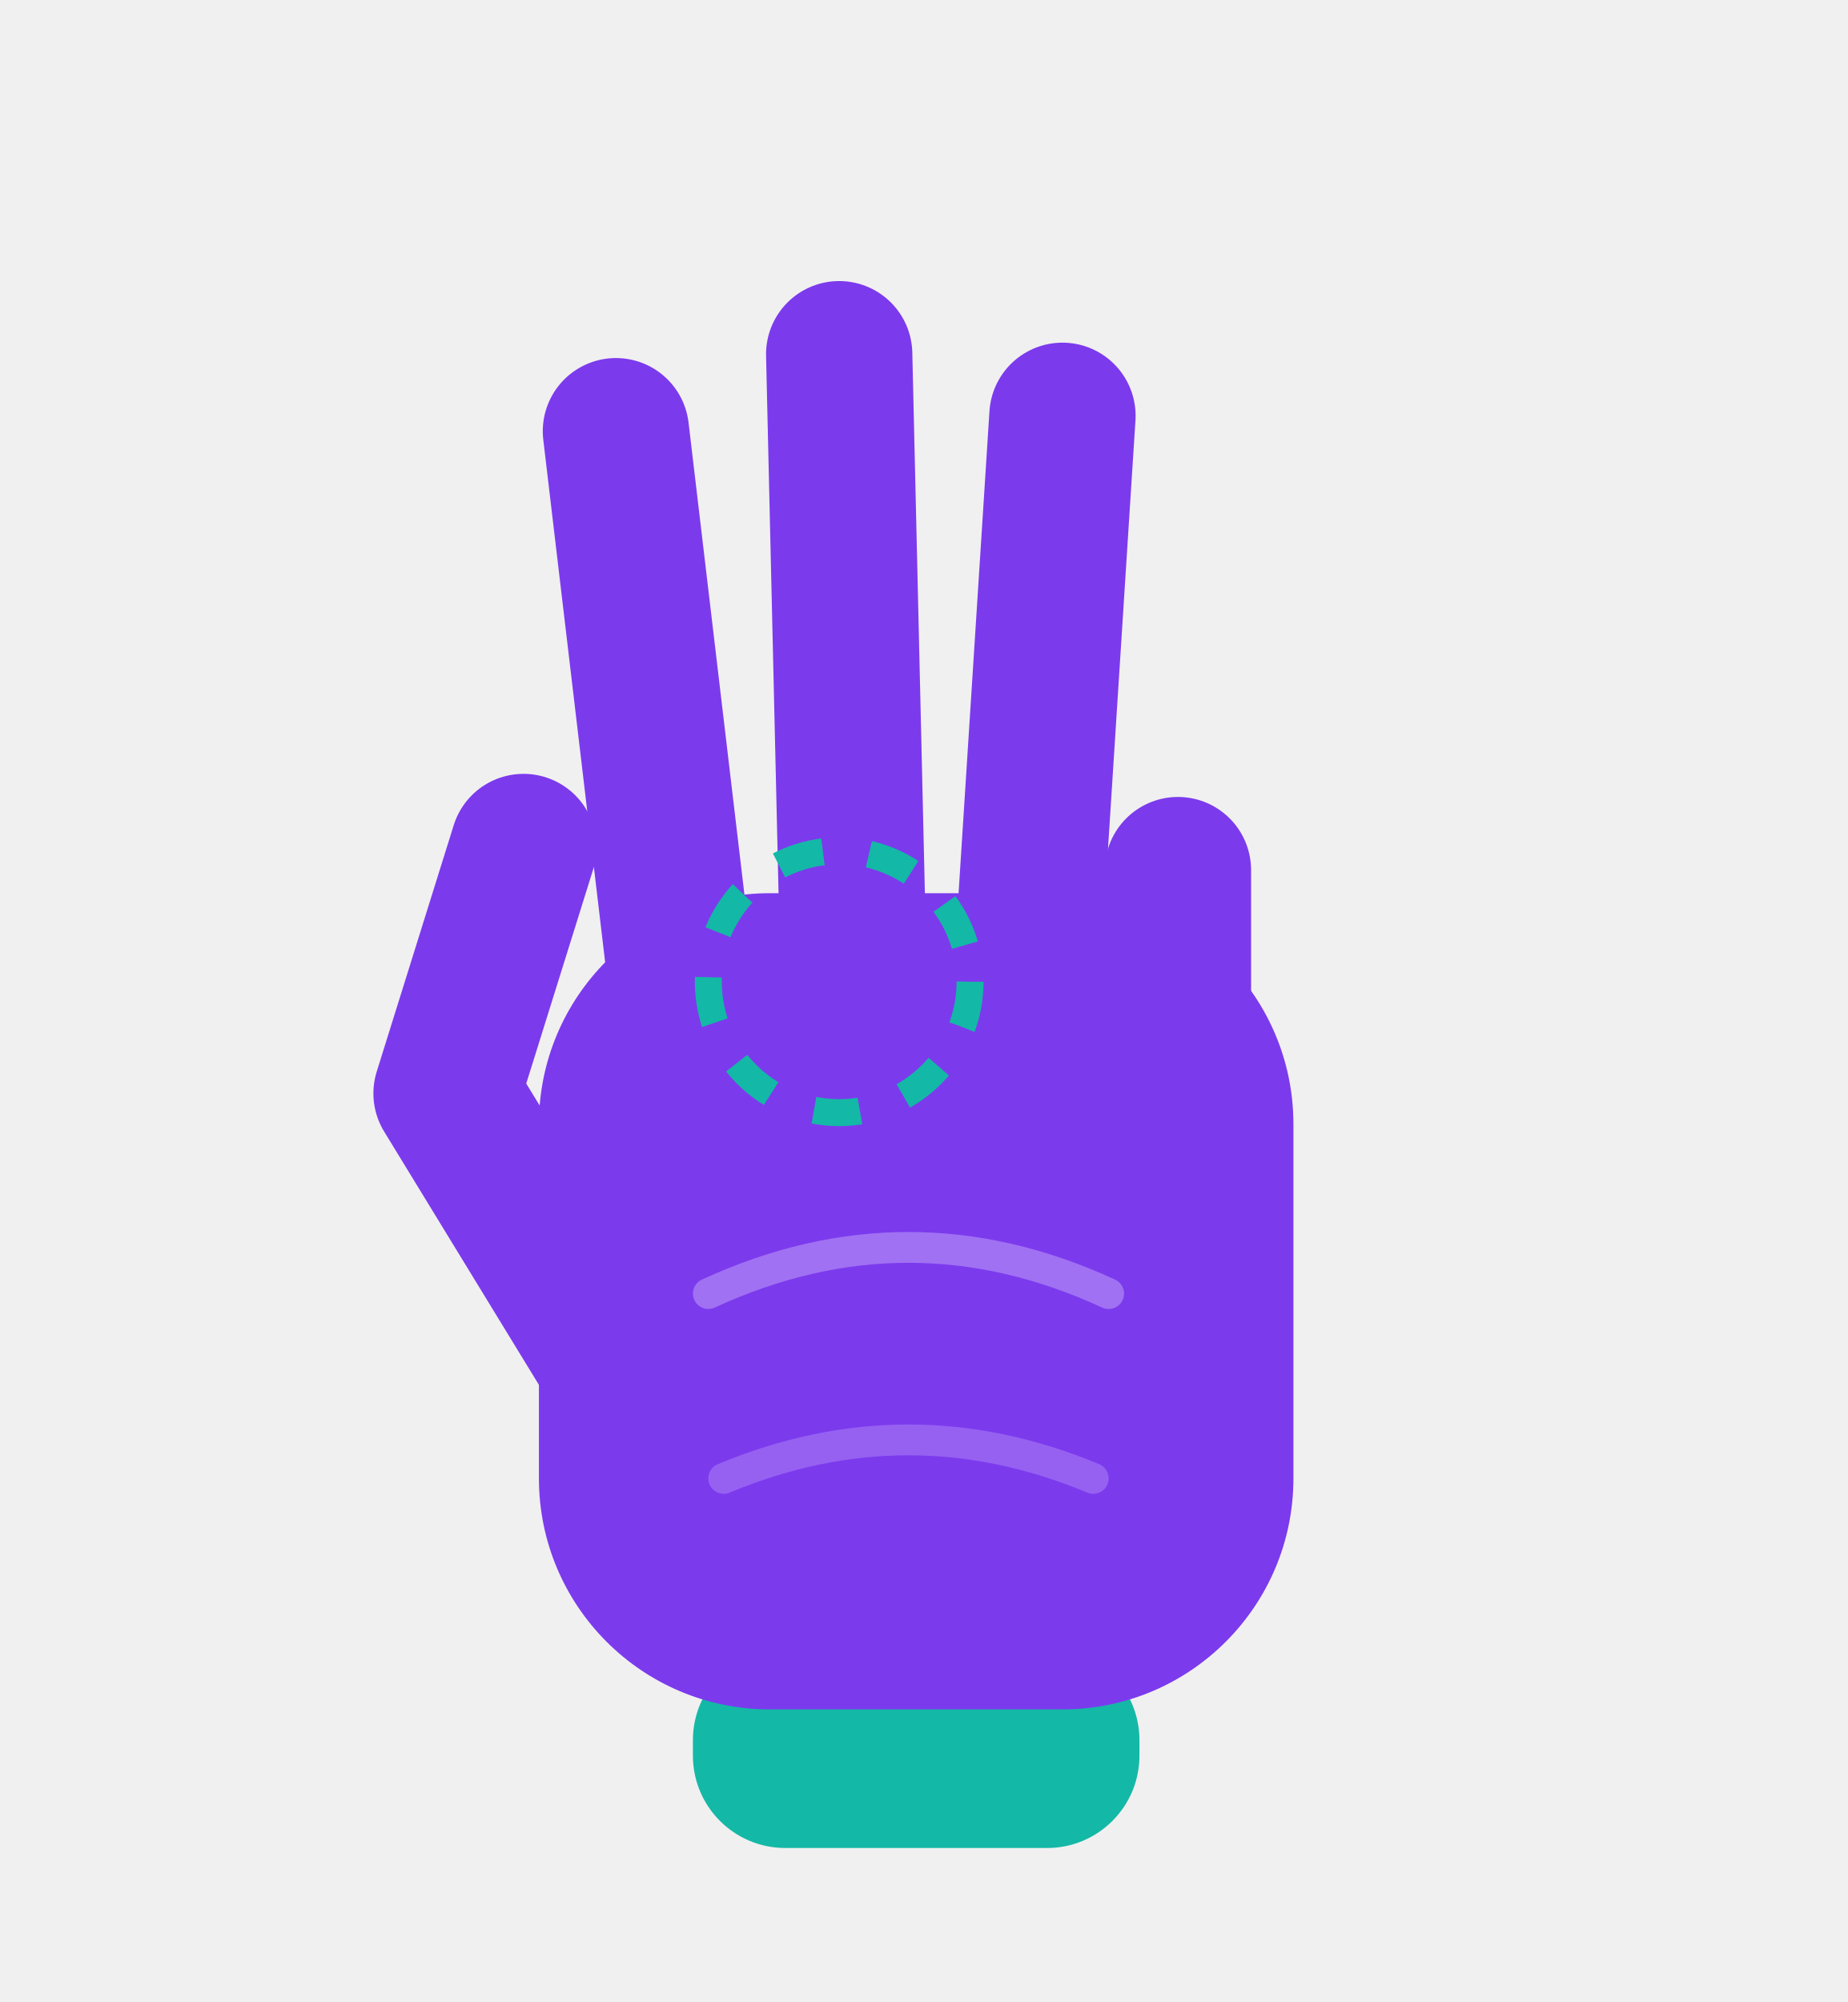
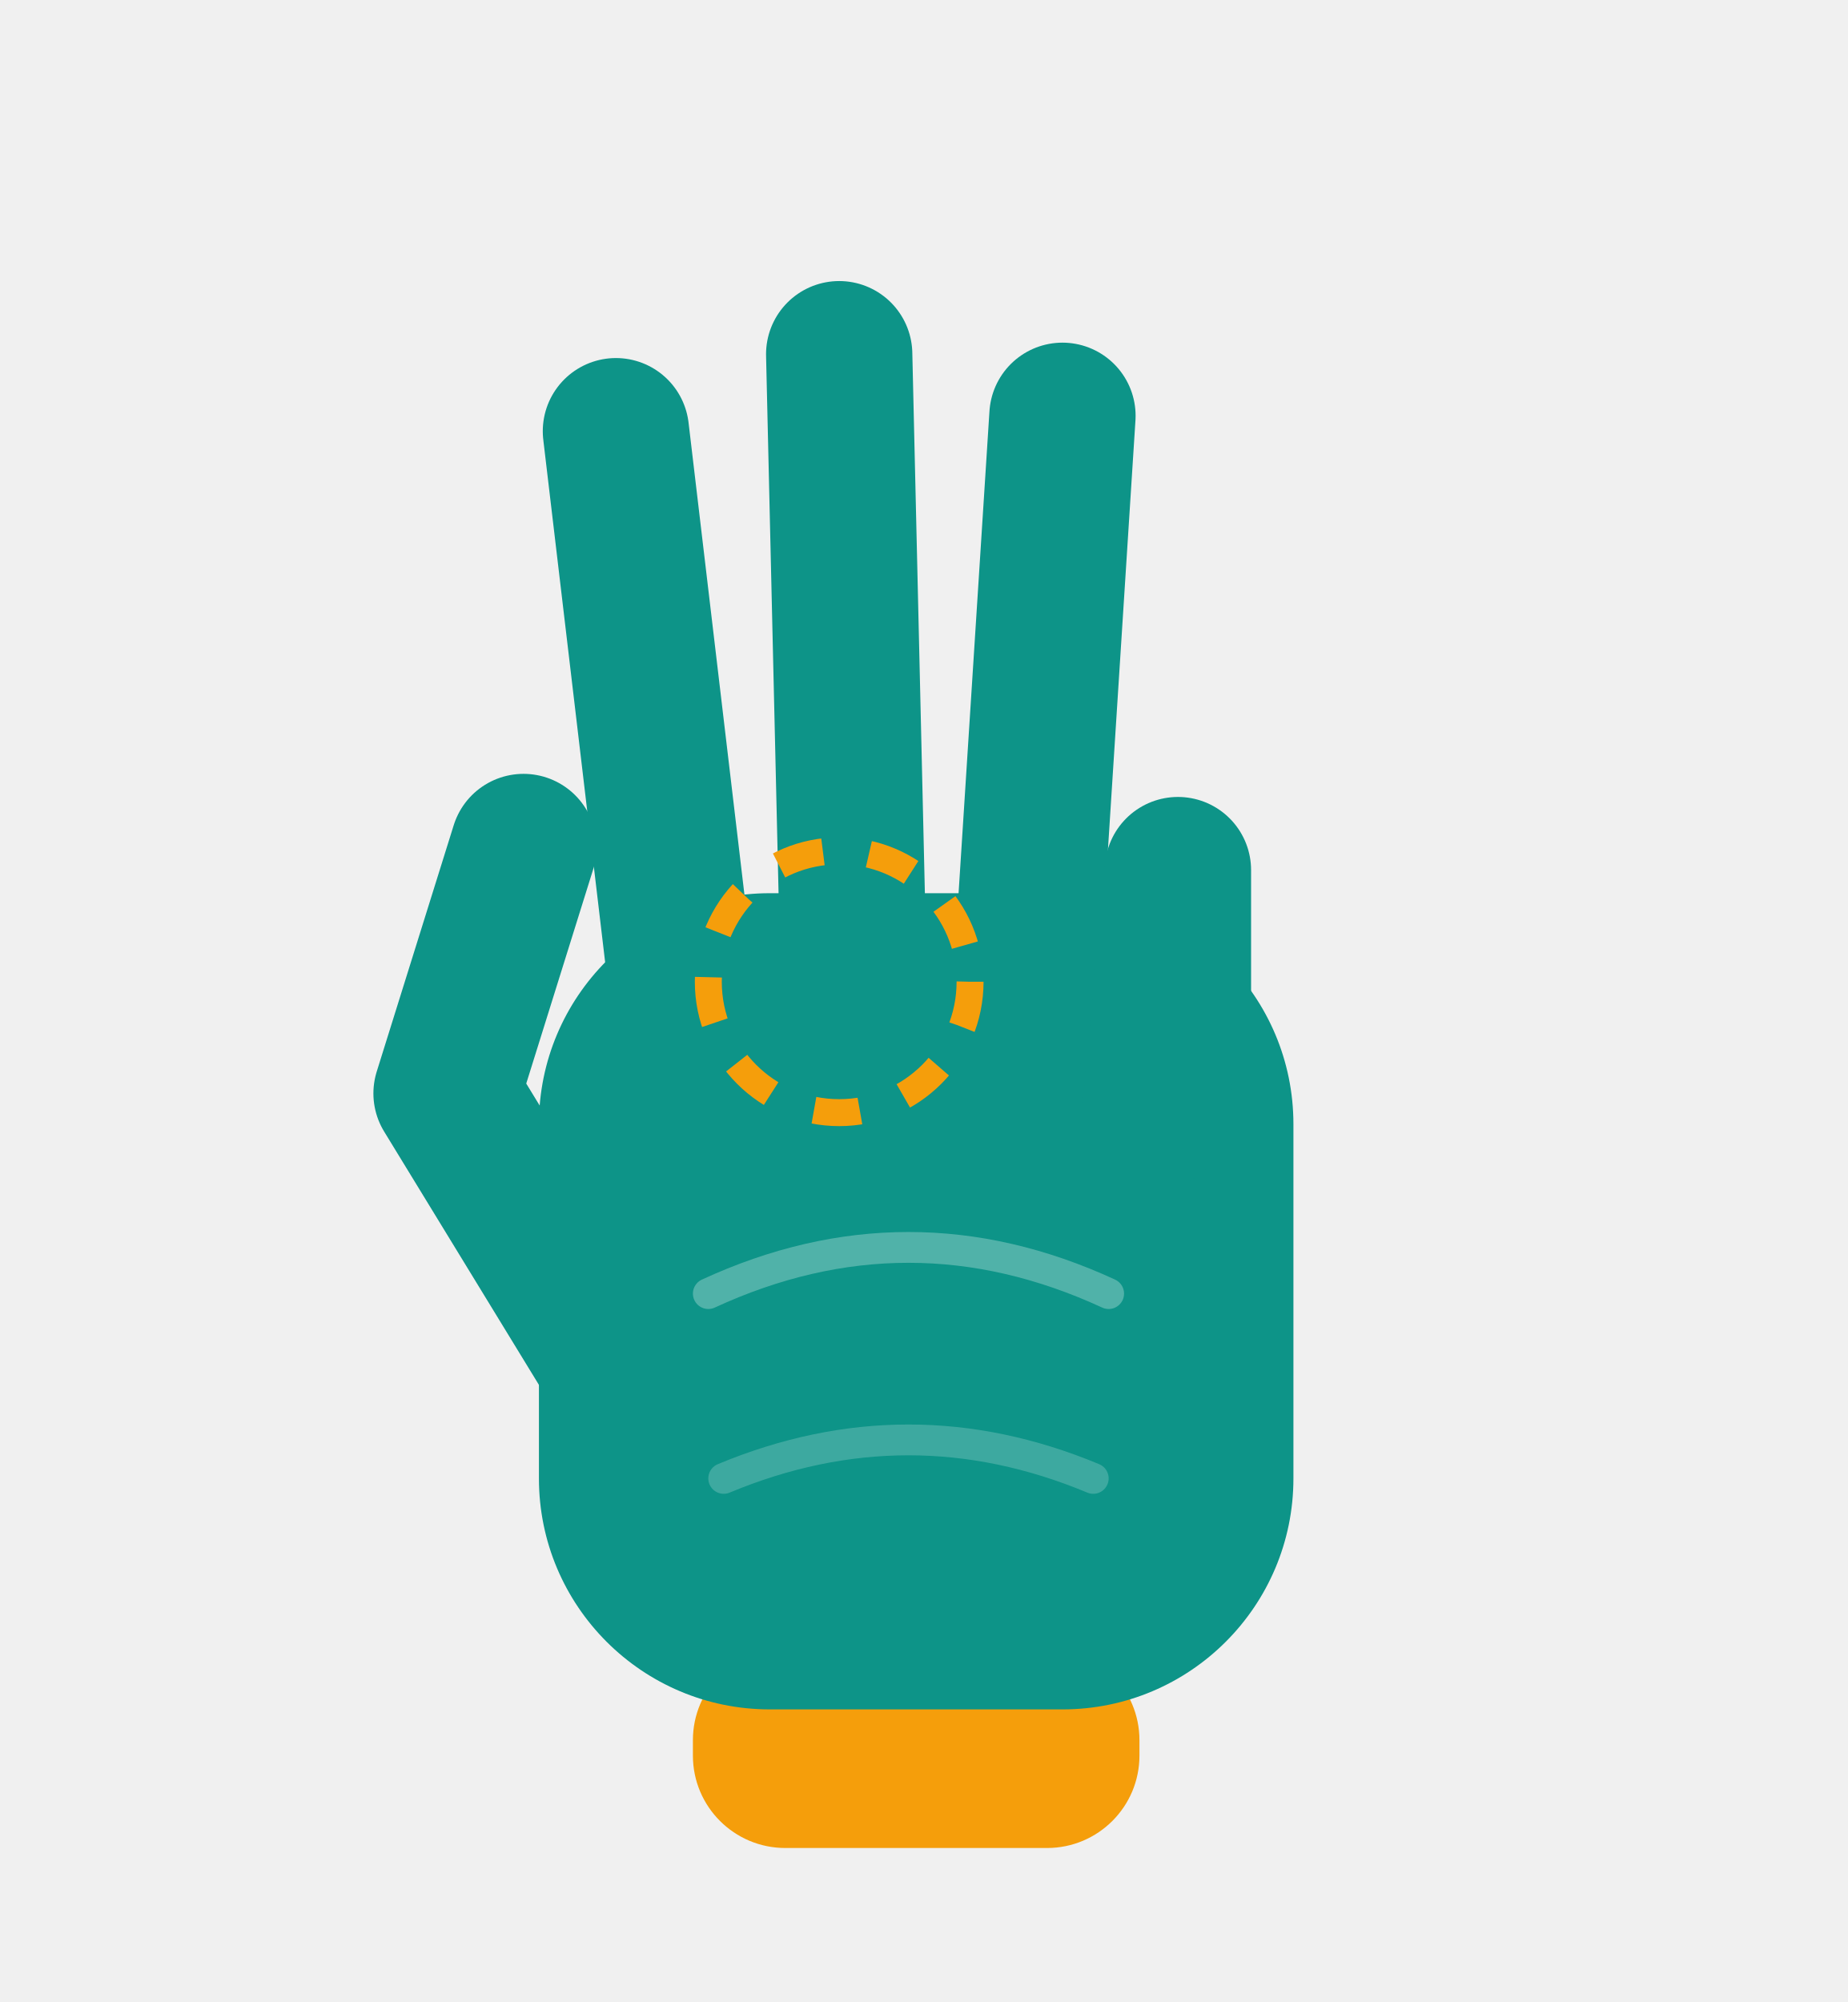
<svg xmlns="http://www.w3.org/2000/svg" viewBox="0 0 240 260" role="img" aria-label="Hand shape for W">
  <g transform="">
    <g transform="">
-       <rect x="90" y="214" width="58" height="26" rx="12" fill="#14B8A6" />
-       <path d="M 80 178 L 58 142 L 68 110" fill="none" stroke="#7C3AED" stroke-width="19" stroke-linecap="round" stroke-linejoin="round" />
-       <rect x="70" y="116" width="98" height="106" rx="30" fill="#7C3AED" />
+       <rect x="90" y="214" width="58" height="26" rx="12" fill="#F59E0B" />
+       <path d="M 80 178 L 58 142 L 68 110" fill="none" stroke="#0D9488" stroke-width="19" stroke-linecap="round" stroke-linejoin="round" />
+       <rect x="70" y="116" width="98" height="106" rx="30" fill="#0D9488" />
      <path d="M 92 168 Q 118 156 144 168" fill="none" stroke="#FFFFFF" stroke-opacity="0.28" stroke-width="4" stroke-linecap="round" />
      <path d="M 94 192 Q 118 182 142 192" fill="none" stroke="#FFFFFF" stroke-opacity="0.2" stroke-width="4" stroke-linecap="round" />
-       <path d="M 89 132 L 80 56" fill="none" stroke="#7C3AED" stroke-width="19" stroke-linecap="round" stroke-linejoin="round" />
-       <path d="M 111 132 L 109 46" fill="none" stroke="#7C3AED" stroke-width="19" stroke-linecap="round" stroke-linejoin="round" />
-       <path d="M 133 132 L 138 54" fill="none" stroke="#7C3AED" stroke-width="19" stroke-linecap="round" stroke-linejoin="round" />
-       <path d="M 153 132 L 153 113 L 150 145" fill="none" stroke="#7C3AED" stroke-width="19" stroke-linecap="round" stroke-linejoin="round" />
-       <circle cx="109" cy="127.5" r="17" fill="none" stroke="#14B8A6" stroke-width="3.5" stroke-dasharray="6 6">
+       <path d="M 89 132 L 80 56" fill="none" stroke="#0D9488" stroke-width="19" stroke-linecap="round" stroke-linejoin="round" />
+       <path d="M 111 132 L 109 46" fill="none" stroke="#0D9488" stroke-width="19" stroke-linecap="round" stroke-linejoin="round" />
+       <path d="M 133 132 L 138 54" fill="none" stroke="#0D9488" stroke-width="19" stroke-linecap="round" stroke-linejoin="round" />
+       <path d="M 153 132 L 153 113 L 150 145" fill="none" stroke="#0D9488" stroke-width="19" stroke-linecap="round" stroke-linejoin="round" />
+       <circle cx="109" cy="127.5" r="17" fill="none" stroke="#F59E0B" stroke-width="3.5" stroke-dasharray="6 6">
        <animate attributeName="stroke-dashoffset" from="0" to="24" dur="1.6s" repeatCount="indefinite" />
      </circle>
    </g>
  </g>
</svg>
